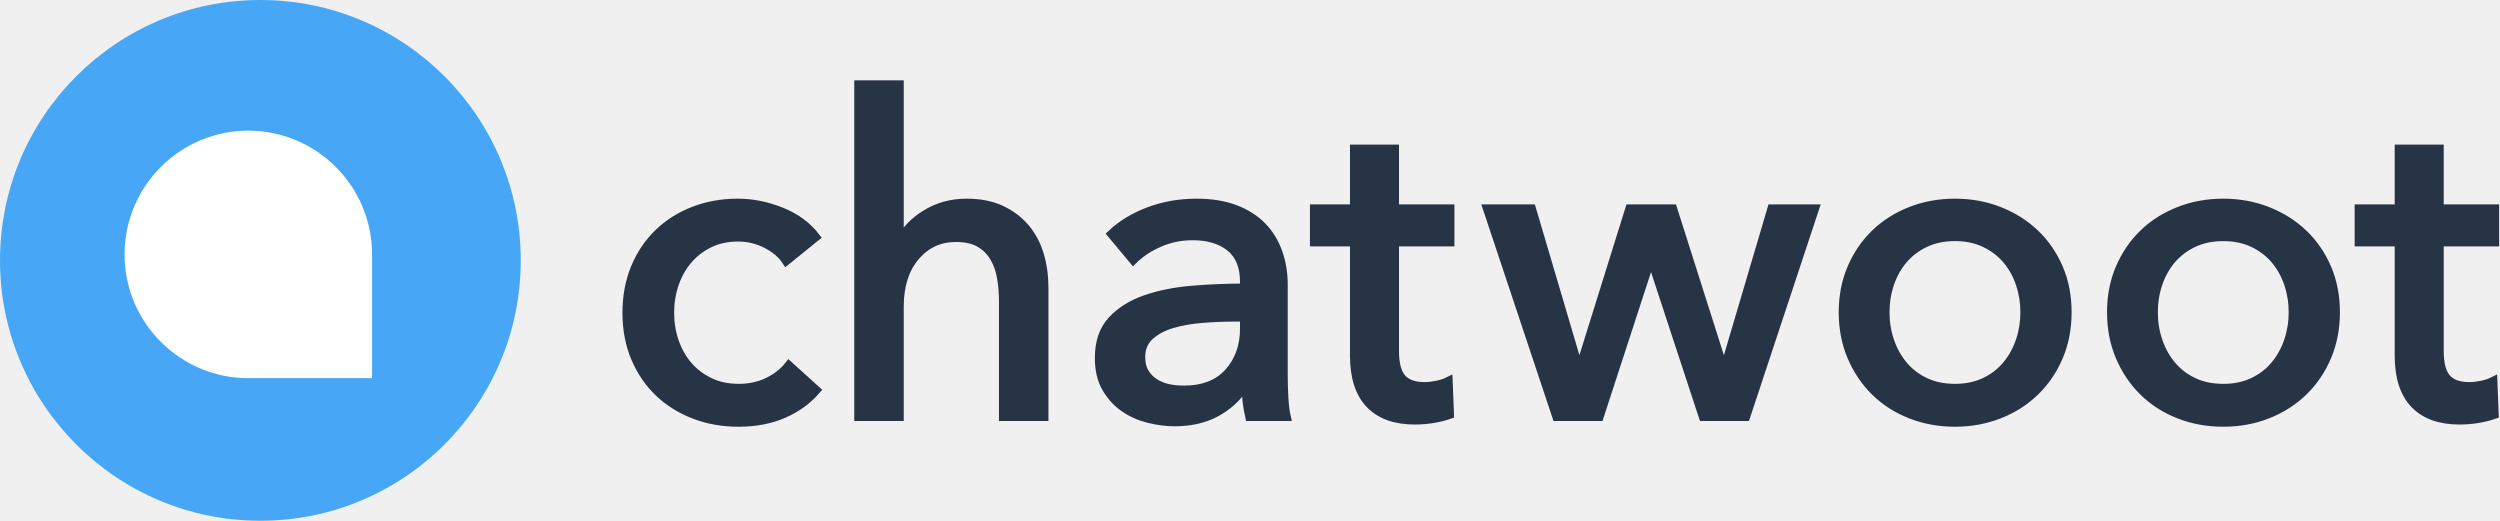
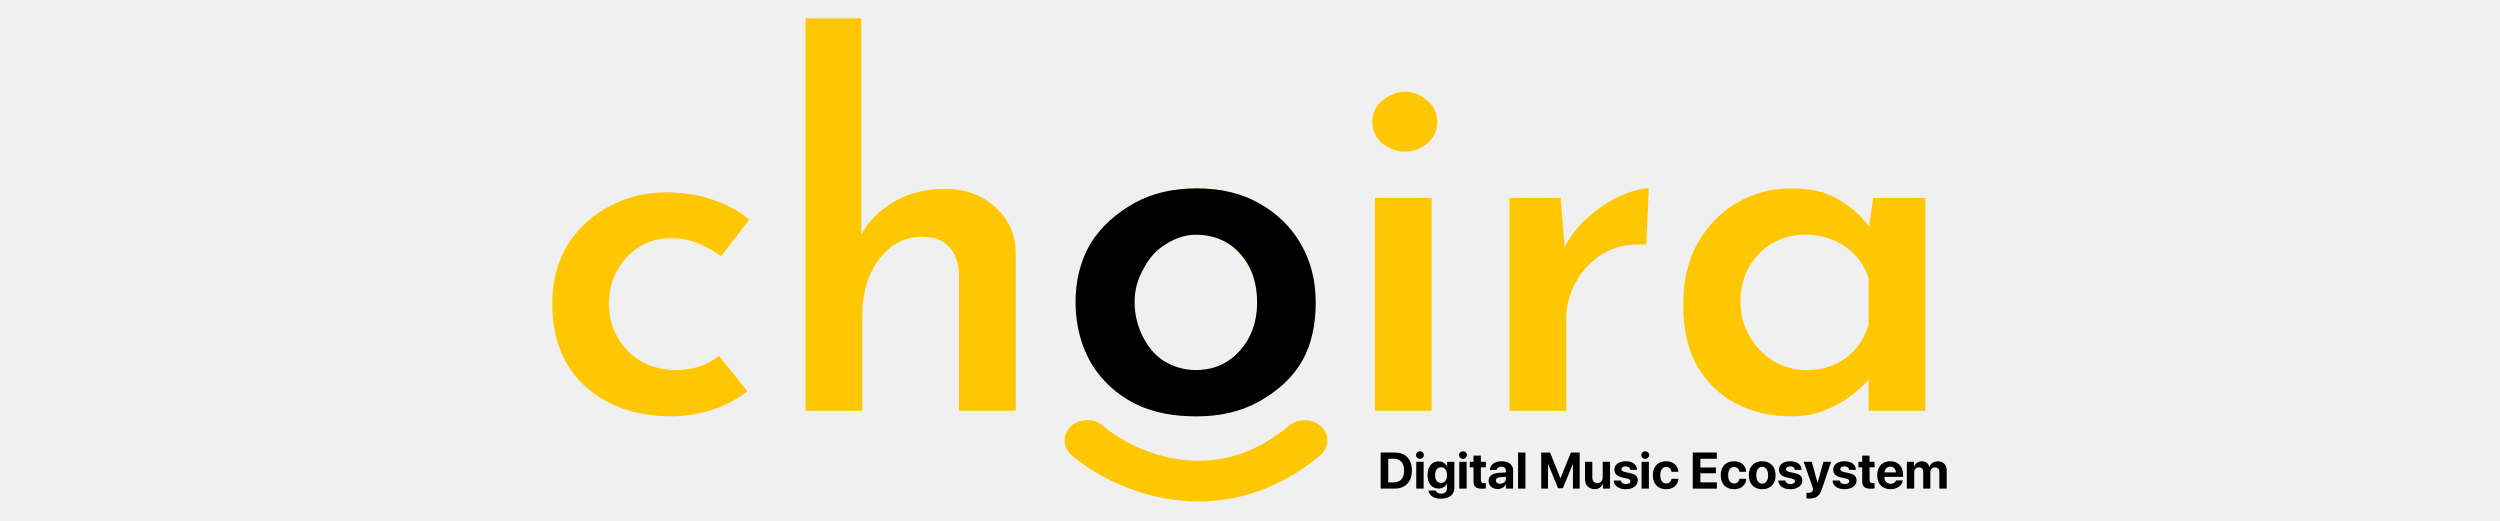
- <svg xmlns="http://www.w3.org/2000/svg" width="2458px" height="512px" viewBox="0 0 2458 512" version="1.1">
-   <g id="Logo" stroke="none" stroke-width="1" fill="none" fill-rule="evenodd">
-     <g id="on_white" fill-rule="nonzero">
-       <g id="woot-log">
-         <circle id="Oval" fill="#47A7F6" cx="256" cy="256" r="256" />
-         <path d="M362.808,368.808 L244.123,368.808 C178.699,368.808 125.457,315.562 125.457,250.122 C125.457,184.703 178.699,131.457 244.124,131.457 C309.565,131.457 362.808,184.703 362.808,250.122 L362.808,368.808 Z" id="Fill-1" stroke="#FFFFFF" stroke-width="6" fill="#FFFFFF" />
-       </g>
-       <path d="M772.982,256.848 C768.658,250.217 762.171,244.667 753.522,240.198 C744.872,235.73 735.647,233.495 725.844,233.495 C715.177,233.495 705.735,235.513 697.518,239.55 C689.302,243.586 682.31,248.992 676.544,255.767 C670.778,262.542 666.381,270.398 663.354,279.336 C660.327,288.273 658.813,297.643 658.813,307.446 C658.813,317.248 660.327,326.618 663.354,335.555 C666.381,344.493 670.778,352.349 676.544,359.124 C682.31,365.899 689.374,371.305 697.735,375.341 C706.095,379.378 715.609,381.396 726.277,381.396 C736.656,381.396 746.098,379.378 754.603,375.341 C763.108,371.305 770.099,365.827 775.577,358.908 L802.822,383.558 C794.173,393.649 783.361,401.505 770.387,407.127 C757.414,412.749 742.71,415.56 726.277,415.56 C710.42,415.56 695.789,412.965 682.382,407.776 C668.976,402.586 657.372,395.307 647.569,385.937 C637.767,376.567 630.055,365.251 624.433,351.989 C618.811,338.727 616,323.879 616,307.446 C616,291.3 618.739,276.597 624.217,263.335 C629.695,250.073 637.335,238.685 647.137,229.171 C656.939,219.657 668.544,212.305 681.95,207.115 C695.356,201.926 709.843,199.331 725.412,199.331 C739.827,199.331 754.17,202.214 768.441,207.98 C782.713,213.746 794.028,222.107 802.389,233.063 L772.982,256.848 Z M885.421,236.09 C890.322,225.999 898.683,217.35 910.504,210.143 C922.324,202.935 935.586,199.331 950.29,199.331 C963.552,199.331 974.94,201.565 984.454,206.034 C993.968,210.503 1001.896,216.485 1008.239,223.981 C1014.582,231.477 1019.267,240.27 1022.294,250.361 C1025.321,260.452 1026.835,271.263 1026.835,282.795 L1026.835,409.938 L986.184,409.938 L986.184,296.634 C986.184,288.273 985.535,280.345 984.238,272.849 C982.94,265.353 980.562,258.722 977.102,252.956 C973.643,247.19 968.958,242.577 963.047,239.117 C957.137,235.658 949.425,233.928 939.911,233.928 C923.766,233.928 910.504,240.054 900.125,252.307 C889.746,264.56 884.556,280.921 884.556,301.391 L884.556,409.938 L843.905,409.938 L843.905,83 L884.556,83 L884.556,236.09 L885.421,236.09 Z M1223.171,277.174 C1223.171,261.893 1218.558,250.577 1209.332,243.226 C1200.106,235.874 1187.853,232.198 1172.573,232.198 C1161.041,232.198 1150.157,234.432 1139.923,238.901 C1129.688,243.37 1121.111,249.064 1114.191,255.983 L1092.568,230.036 C1102.659,220.522 1114.984,213.026 1129.544,207.548 C1144.103,202.07 1159.743,199.331 1176.465,199.331 C1191.169,199.331 1203.926,201.421 1214.738,205.602 C1225.549,209.782 1234.415,215.476 1241.334,222.684 C1248.253,229.892 1253.443,238.396 1256.902,248.199 C1260.362,258.001 1262.092,268.524 1262.092,279.768 L1262.092,369.287 C1262.092,376.206 1262.308,383.486 1262.741,391.126 C1263.173,398.766 1263.966,405.037 1265.119,409.938 L1228.36,409.938 C1226.054,400.136 1224.9,390.333 1224.9,380.531 L1223.603,380.531 C1216.107,391.487 1206.665,399.991 1195.277,406.046 C1183.889,412.1 1170.411,415.128 1154.842,415.128 C1146.77,415.128 1138.337,414.046 1129.544,411.884 C1120.75,409.722 1112.75,406.19 1105.542,401.289 C1098.334,396.388 1092.352,389.901 1087.595,381.828 C1082.838,373.756 1080.46,363.809 1080.46,351.989 C1080.46,336.42 1084.64,324.095 1093.001,315.014 C1101.362,305.932 1112.317,299.013 1125.868,294.256 C1139.418,289.499 1154.698,286.399 1171.708,284.958 C1188.718,283.516 1205.872,282.795 1223.171,282.795 L1223.171,277.174 Z M1213.224,312.203 C1203.133,312.203 1192.682,312.635 1181.871,313.5 C1171.059,314.365 1161.257,316.095 1152.464,318.689 C1143.67,321.284 1136.391,325.176 1130.625,330.366 C1124.859,335.555 1121.976,342.475 1121.976,351.124 C1121.976,357.178 1123.201,362.224 1125.651,366.26 C1128.102,370.296 1131.345,373.612 1135.382,376.206 C1139.418,378.801 1143.887,380.603 1148.788,381.612 C1153.689,382.621 1158.734,383.126 1163.924,383.126 C1182.952,383.126 1197.584,377.432 1207.818,366.044 C1218.053,354.655 1223.171,340.312 1223.171,323.014 L1223.171,312.203 L1213.224,312.203 Z M1425.993,238.252 L1371.504,238.252 L1371.504,345.069 C1371.504,357.467 1373.81,366.332 1378.423,371.666 C1383.036,376.999 1390.388,379.666 1400.478,379.666 C1404.226,379.666 1408.263,379.234 1412.587,378.369 C1416.912,377.504 1420.804,376.206 1424.264,374.477 L1425.561,407.776 C1420.66,409.506 1415.254,410.875 1409.344,411.884 C1403.433,412.893 1397.307,413.398 1390.964,413.398 C1371.648,413.398 1356.872,408.064 1346.637,397.397 C1336.402,386.729 1331.285,370.729 1331.285,349.394 L1331.285,238.252 L1291.931,238.252 L1291.931,204.953 L1331.285,204.953 L1331.285,146.139 L1371.504,146.139 L1371.504,204.953 L1425.993,204.953 L1425.993,238.252 Z M1506.078,204.953 L1552.351,361.503 L1553.216,361.503 L1602.083,204.953 L1644.897,204.953 L1694.629,361.503 L1695.494,361.503 L1741.767,204.953 L1784.581,204.953 L1716.685,409.938 L1674.304,409.938 L1623.706,255.983 L1622.841,255.983 L1572.676,409.938 L1530.295,409.938 L1461.967,204.953 L1506.078,204.953 Z M2032.811,307.013 C2032.811,322.87 2030,337.429 2024.378,350.691 C2018.756,363.953 2010.972,375.413 2001.026,385.072 C1991.079,394.73 1979.331,402.226 1965.78,407.56 C1952.23,412.893 1937.671,415.56 1922.102,415.56 C1906.534,415.56 1891.974,412.893 1878.424,407.56 C1864.873,402.226 1853.197,394.73 1843.395,385.072 C1833.592,375.413 1825.88,363.953 1820.258,350.691 C1814.636,337.429 1811.825,322.87 1811.825,307.013 C1811.825,291.156 1814.636,276.669 1820.258,263.551 C1825.88,250.433 1833.592,239.117 1843.395,229.603 C1853.197,220.089 1864.873,212.665 1878.424,207.332 C1891.974,201.998 1906.534,199.331 1922.102,199.331 C1937.671,199.331 1952.23,201.998 1965.78,207.332 C1979.331,212.665 1991.079,220.089 2001.026,229.603 C2010.972,239.117 2018.756,250.433 2024.378,263.551 C2030,276.669 2032.811,291.156 2032.811,307.013 Z M1990.43,307.013 C1990.43,297.211 1988.917,287.841 1985.89,278.903 C1982.862,269.966 1978.466,262.11 1972.7,255.334 C1966.934,248.559 1959.798,243.154 1951.293,239.117 C1942.788,235.081 1933.058,233.063 1922.102,233.063 C1911.146,233.063 1901.416,235.081 1892.911,239.117 C1884.406,243.154 1877.271,248.559 1871.505,255.334 C1865.738,262.11 1861.342,269.966 1858.315,278.903 C1855.287,287.841 1853.774,297.211 1853.774,307.013 C1853.774,316.816 1855.287,326.185 1858.315,335.123 C1861.342,344.06 1865.738,351.989 1871.505,358.908 C1877.271,365.827 1884.406,371.305 1892.911,375.341 C1901.416,379.378 1911.146,381.396 1922.102,381.396 C1933.058,381.396 1942.788,379.378 1951.293,375.341 C1959.798,371.305 1966.934,365.827 1972.7,358.908 C1978.466,351.989 1982.862,344.06 1985.89,335.123 C1988.917,326.185 1990.43,316.816 1990.43,307.013 Z M2296.611,307.013 C2296.611,322.87 2293.8,337.429 2288.178,350.691 C2282.556,363.953 2274.771,375.413 2264.825,385.072 C2254.878,394.73 2243.13,402.226 2229.58,407.56 C2216.029,412.893 2201.47,415.56 2185.901,415.56 C2170.333,415.56 2155.774,412.893 2142.223,407.56 C2128.673,402.226 2116.996,394.73 2107.194,385.072 C2097.392,375.413 2089.68,363.953 2084.058,350.691 C2078.436,337.429 2075.625,322.87 2075.625,307.013 C2075.625,291.156 2078.436,276.669 2084.058,263.551 C2089.68,250.433 2097.392,239.117 2107.194,229.603 C2116.996,220.089 2128.673,212.665 2142.223,207.332 C2155.774,201.998 2170.333,199.331 2185.901,199.331 C2201.47,199.331 2216.029,201.998 2229.58,207.332 C2243.13,212.665 2254.878,220.089 2264.825,229.603 C2274.771,239.117 2282.556,250.433 2288.178,263.551 C2293.8,276.669 2296.611,291.156 2296.611,307.013 Z M2254.23,307.013 C2254.23,297.211 2252.716,287.841 2249.689,278.903 C2246.662,269.966 2242.265,262.11 2236.499,255.334 C2230.733,248.559 2223.597,243.154 2215.092,239.117 C2206.587,235.081 2196.857,233.063 2185.901,233.063 C2174.946,233.063 2165.215,235.081 2156.71,239.117 C2148.205,243.154 2141.07,248.559 2135.304,255.334 C2129.538,262.11 2125.141,269.966 2122.114,278.903 C2119.087,287.841 2117.573,297.211 2117.573,307.013 C2117.573,316.816 2119.087,326.185 2122.114,335.123 C2125.141,344.06 2129.538,351.989 2135.304,358.908 C2141.07,365.827 2148.205,371.305 2156.71,375.341 C2165.215,379.378 2174.946,381.396 2185.901,381.396 C2196.857,381.396 2206.587,379.378 2215.092,375.341 C2223.597,371.305 2230.733,365.827 2236.499,358.908 C2242.265,351.989 2246.662,344.06 2249.689,335.123 C2252.716,326.185 2254.23,316.816 2254.23,307.013 Z M2453.16,238.252 L2398.671,238.252 L2398.671,345.069 C2398.671,357.467 2400.977,366.332 2405.59,371.666 C2410.203,376.999 2417.554,379.666 2427.645,379.666 C2431.393,379.666 2435.429,379.234 2439.754,378.369 C2444.079,377.504 2447.971,376.206 2451.43,374.477 L2452.728,407.776 C2447.827,409.506 2442.421,410.875 2436.511,411.884 C2430.6,412.893 2424.474,413.398 2418.131,413.398 C2398.815,413.398 2384.039,408.064 2373.804,397.397 C2363.569,386.729 2358.452,370.729 2358.452,349.394 L2358.452,238.252 L2319.098,238.252 L2319.098,204.953 L2358.452,204.953 L2358.452,146.139 L2398.671,146.139 L2398.671,204.953 L2453.16,204.953 L2453.16,238.252 Z" id="chatwoot" stroke="#273445" stroke-width="8" fill="#273444" />
-     </g>
-   </g>
+ <svg xmlns="http://www.w3.org/2000/svg" width="2458" height="512" viewBox="0 0 2458 512" fill="none">
+   <path d="M734.76 384.573C725.463 392.159 714.007 398.26 700.393 402.877C687.111 407.165 673.663 409.308 660.048 409.308C636.805 409.308 616.384 404.856 598.785 395.951C581.186 387.047 567.406 374.35 557.444 357.859C547.815 341.369 543 321.746 543 298.99C543 276.234 548.147 256.611 558.44 240.121C569.066 223.631 582.846 211.098 599.781 202.523C616.716 193.619 634.978 189.167 654.57 189.167C672.168 189.167 687.775 191.64 701.389 196.587C715.003 201.204 726.791 207.635 736.752 215.88L708.86 251.994C703.547 247.706 696.574 243.748 687.941 240.121C679.639 236.163 670.176 234.184 659.55 234.184C648.261 234.184 637.967 236.988 628.669 242.594C619.704 248.201 612.399 255.951 606.754 265.845C601.441 275.409 598.785 286.458 598.785 298.99C598.785 316.799 604.928 332.135 617.214 344.997C629.5 357.53 645.438 363.796 665.029 363.796C681.3 363.796 695.246 359.179 706.868 349.944L734.76 384.573Z" fill="#FFC701" />
+   <path d="M791.961 403.867V18H846.75V230.721C854.055 217.529 864.681 206.811 878.627 198.566C892.905 189.991 909.84 185.704 929.431 185.704C949.022 185.704 965.292 191.64 978.242 203.513C991.525 215.056 998.332 230.062 998.664 248.531V403.867H942.879V268.319C942.215 257.765 939.06 249.355 933.415 243.089C928.103 236.493 919.303 233.03 907.017 232.7C889.751 232.7 875.472 240.121 864.183 254.962C853.225 269.803 847.746 288.436 847.746 310.863V403.867H791.961Z" fill="#FFC701" />
+   <path d="M1058.1 297.011C1058.1 275.904 1063.08 256.941 1073.04 240.121C1083.34 223.301 1097.28 209.944 1114.88 200.05C1132.81 190.156 1153.4 185.209 1176.64 185.209C1200.22 185.209 1220.64 190.156 1237.91 200.05C1255.51 209.944 1269.12 223.301 1278.75 240.121C1288.38 256.941 1293.2 275.904 1293.2 297.011C1293.2 318.119 1288.38 337.247 1278.75 354.397C1269.12 371.216 1255.51 384.573 1237.91 394.467C1220.31 404.361 1199.72 409.308 1176.15 409.308C1153.24 409.308 1132.81 404.856 1114.88 395.951C1097.28 386.717 1083.34 373.69 1073.04 356.87C1063.08 340.05 1058.1 320.097 1058.1 297.011ZM1114.39 297.506C1114.39 310.038 1117.04 321.417 1122.35 331.64C1127.67 341.534 1134.81 349.45 1143.77 355.386C1153.07 360.993 1163.53 363.796 1175.15 363.796C1193.41 363.796 1208.19 357.53 1219.48 344.997C1230.77 332.135 1236.41 316.305 1236.41 297.506C1236.41 278.707 1230.77 262.877 1219.48 250.015C1208.19 237.152 1193.41 230.721 1175.15 230.721C1163.53 230.721 1153.07 233.854 1143.77 240.121C1134.81 246.057 1127.67 254.137 1122.35 264.361C1117.04 274.255 1114.39 285.303 1114.39 297.506Z" fill="#FFC701" />
+   <path d="M1351.81 194.608H1407.6V403.867H1351.81V194.608ZM1349.32 119.908C1349.32 111.334 1352.64 104.243 1359.28 98.636C1366.26 93.03 1373.73 90.226 1381.7 90.226C1389.33 90.226 1396.47 93.03 1403.11 98.636C1409.76 104.243 1413.08 111.334 1413.08 119.908C1413.08 128.483 1409.76 135.574 1403.11 141.181C1396.47 146.457 1389.33 149.096 1381.7 149.096C1373.73 149.096 1366.26 146.457 1359.28 141.181C1352.64 135.574 1349.32 128.483 1349.32 119.908Z" fill="#FFC701" />
+   <path d="M1534.42 194.608L1538.41 243.089C1544.38 231.216 1552.52 220.992 1562.81 212.417C1573.1 203.513 1583.56 196.752 1594.19 192.135C1605.15 187.517 1614.11 185.209 1621.09 185.209L1618.6 240.615C1602.66 239.296 1588.71 242.099 1576.76 249.025C1565.14 255.951 1556 265.35 1549.36 277.223C1543.05 288.766 1539.9 300.969 1539.9 313.831V403.867H1484.11V194.608H1534.42Z" fill="#FFC701" />
+   <path d="M1761.01 409.308C1741.09 409.308 1723.16 405.186 1707.22 396.941C1691.28 388.696 1678.5 376.493 1668.87 360.333C1659.57 344.173 1654.92 323.89 1654.92 299.485C1654.92 275.739 1659.74 255.456 1669.36 238.637C1679.33 221.487 1692.28 208.295 1708.21 199.061C1724.49 189.826 1742.08 185.209 1761.01 185.209C1780.6 185.209 1796.37 189.002 1808.33 196.587C1820.61 203.843 1830.41 212.582 1837.72 222.806L1841.7 194.608H1893V403.867H1837.22V373.195C1833.56 377.483 1828.25 382.43 1821.28 388.036C1814.31 393.643 1805.67 398.59 1795.38 402.877C1785.42 407.165 1773.96 409.308 1761.01 409.308ZM1776.45 363.796C1791.39 363.796 1804.18 359.838 1814.8 351.923C1825.43 344.008 1832.9 333.124 1837.22 319.273V273.76C1833.23 260.898 1825.6 250.509 1814.31 242.594C1803.02 234.679 1789.73 230.721 1774.46 230.721C1762.84 230.721 1752.21 233.525 1742.58 239.131C1733.28 244.408 1725.65 252.158 1719.67 262.382C1714.03 272.276 1711.2 283.654 1711.2 296.517C1711.2 309.049 1714.19 320.427 1720.17 330.651C1726.15 340.875 1733.95 348.955 1743.58 354.891C1753.54 360.828 1764.5 363.796 1776.45 363.796Z" fill="#FFC701" />
+   <path fill-rule="evenodd" clip-rule="evenodd" d="M1299.12 419.428C1307.52 427.497 1307.03 440.14 1298.02 447.669C1249.55 488.173 1197.97 497.435 1153.21 491.256C1109.63 485.24 1073.8 464.839 1053.56 447.494C1044.66 439.864 1044.35 427.216 1052.87 419.244C1061.39 411.272 1075.51 410.994 1084.42 418.624C1099.36 431.436 1127.13 447.222 1160.01 451.761C1191.71 456.137 1229.44 450.321 1267.58 418.45C1276.59 410.922 1290.71 411.36 1299.12 419.428Z" fill="#FFC701" />
+   <path d="M1057.46 297.091C1057.46 275.984 1062.28 256.204 1072.24 239.384C1082.54 222.564 1097.96 209.408 1115.56 199.514C1133.49 189.62 1153.81 185.257 1177.05 185.257C1200.63 185.257 1221.05 190.204 1238.32 200.098C1255.92 209.993 1269.53 223.349 1279.16 240.169C1288.79 256.989 1293.6 275.953 1293.6 297.06C1293.6 318.167 1289.98 337.648 1280.35 354.798C1270.72 371.618 1255.92 384.622 1238.32 394.516C1220.72 404.41 1200.13 409.357 1176.56 409.357C1153.64 409.357 1133.49 405.671 1115.56 396.766C1097.96 387.532 1083.59 374.765 1073.3 357.945C1063.34 341.126 1057.46 320.177 1057.46 297.091ZM1115.56 297.091C1115.56 309.623 1118.69 321.491 1124.01 331.715C1129.32 341.609 1135.11 348.861 1144.08 354.798C1153.38 360.404 1163.94 363.844 1175.56 363.844C1193.82 363.844 1207.79 357.27 1219.08 344.738C1230.37 331.876 1235.98 316.322 1235.98 297.523C1235.98 278.725 1231.18 262.926 1219.89 250.063C1208.6 237.201 1193.82 230.77 1175.56 230.77C1163.94 230.77 1153.38 235.216 1144.08 241.483C1135.11 247.419 1129.03 255.08 1123.71 265.304C1118.4 275.198 1115.56 284.888 1115.56 297.091Z" fill="black" />
+   <path d="M1357.47 444.926V480.41H1371.11C1381.83 480.41 1388.15 473.795 1388.15 462.533C1388.15 451.27 1381.83 444.926 1371.11 444.926H1357.47ZM1364.95 451.049H1370.22C1376.81 451.049 1380.52 455.131 1380.52 462.557C1380.52 470.23 1376.91 474.263 1370.22 474.263H1364.95V451.049Z" fill="black" />
+   <path d="M1392.48 480.41H1399.71V454.049H1392.48V480.41ZM1396.09 451.147C1398.27 451.147 1399.96 449.5 1399.96 447.434C1399.96 445.344 1398.27 443.721 1396.09 443.721C1393.92 443.721 1392.23 445.344 1392.23 447.434C1392.23 449.5 1393.92 451.147 1396.09 451.147Z" fill="black" />
+   <path d="M1416.79 474.804C1413.2 474.804 1410.97 472 1410.97 467.181C1410.97 462.385 1413.23 459.385 1416.79 459.385C1420.41 459.385 1422.71 462.434 1422.71 467.181C1422.71 471.951 1420.41 474.804 1416.79 474.804ZM1416.67 490.345C1424.62 490.345 1429.92 486.337 1429.92 480.042V454.049H1422.78V458.647H1422.66C1421.27 455.623 1418.28 453.631 1414.47 453.631C1407.73 453.631 1403.57 458.77 1403.57 467.131C1403.57 475.369 1407.86 480.337 1414.34 480.337C1418.18 480.337 1421.3 478.419 1422.54 475.615H1422.69V480.238C1422.69 483.288 1420.61 485.353 1416.87 485.353C1414.12 485.353 1412.04 484.099 1411.47 482.279H1404.39C1404.96 486.976 1409.69 490.345 1416.67 490.345Z" fill="black" />
+   <path d="M1434.77 480.41H1442V454.049H1434.77V480.41ZM1438.38 451.147C1440.56 451.147 1442.25 449.5 1442.25 447.434C1442.25 445.344 1440.56 443.721 1438.38 443.721C1436.2 443.721 1434.52 445.344 1434.52 447.434C1434.52 449.5 1436.2 451.147 1438.38 451.147Z" fill="black" />
+   <path d="M1448.76 447.975V454.049H1445.02V459.459H1448.76V473.304C1448.76 478.443 1451.18 480.509 1457.42 480.509C1458.88 480.509 1460.12 480.386 1460.86 480.214V474.927C1460.42 475 1459.75 475.05 1459.11 475.05C1456.98 475.05 1455.99 474.091 1455.99 472.074V459.459H1460.89V454.049H1455.99V447.975H1448.76Z" fill="black" />
+   <path d="M1474.85 475.64C1472.4 475.64 1470.77 474.41 1470.77 472.443C1470.77 470.574 1472.3 469.369 1475 469.172L1480.6 468.828V470.746C1480.6 473.599 1478 475.64 1474.85 475.64ZM1472.48 480.828C1475.79 480.828 1479.09 479.181 1480.57 476.378H1480.72V480.41H1487.7V462.287C1487.7 456.975 1483.27 453.483 1476.46 453.483C1469.43 453.483 1465.05 457 1464.78 462.115H1471.39C1471.73 460.172 1473.44 458.844 1476.14 458.844C1478.86 458.844 1480.6 460.27 1480.6 462.73V464.475L1473.91 464.869C1467.3 465.262 1463.59 468.041 1463.59 472.836C1463.59 477.582 1467.42 480.828 1472.48 480.828Z" fill="black" />
+   <path d="M1492.56 480.41H1499.78V444.926H1492.56V480.41Z" fill="black" />
+   <path d="M1553.16 480.41V444.926H1544.5L1534.35 470.082H1534.15L1524 444.926H1515.33V480.41H1521.99V456.459H1522.19L1531.9 480.066H1536.6L1546.31 456.459H1546.5V480.41H1553.16Z" fill="black" />
+   <path d="M1583 454.049H1575.77V469.148C1575.77 472.64 1573.76 474.927 1570.55 474.927C1567.35 474.927 1565.59 473.058 1565.59 469.541V454.049H1558.36V471.041C1558.36 477.189 1562.18 480.902 1567.92 480.902C1571.93 480.902 1574.56 478.984 1575.87 475.664H1576.02V480.41H1583V454.049Z" fill="black" />
+   <path d="M1587.26 461.795C1587.26 465.68 1589.83 468.287 1594.86 469.418L1599.76 470.5C1602.14 471.066 1603.03 471.804 1603.03 473.132C1603.03 474.853 1601.37 475.935 1598.62 475.935C1595.75 475.935 1593.99 474.656 1593.65 472.443H1586.59C1586.99 477.582 1591.34 480.976 1598.42 480.976C1605.43 480.976 1610.23 477.558 1610.23 472.369C1610.23 468.435 1608.08 466.344 1602.76 465.164L1597.68 464.082C1595.35 463.541 1594.21 462.656 1594.21 461.352C1594.21 459.656 1595.85 458.524 1598.35 458.524C1601.02 458.524 1602.73 459.828 1602.88 461.943H1609.54C1609.44 456.828 1605.11 453.483 1598.45 453.483C1591.64 453.483 1587.26 456.779 1587.26 461.795Z" fill="black" />
+   <path d="M1613.97 480.41H1621.2V454.049H1613.97V480.41ZM1617.59 451.147C1619.77 451.147 1621.45 449.5 1621.45 447.434C1621.45 445.344 1619.77 443.721 1617.59 443.721C1615.41 443.721 1613.72 445.344 1613.72 447.434C1613.72 449.5 1615.41 451.147 1617.59 451.147Z" fill="black" />
+   <path d="M1650.15 463.861C1649.82 457.885 1645.27 453.483 1638.09 453.483C1630.14 453.483 1625.06 458.746 1625.06 467.205C1625.06 475.812 1630.14 480.976 1638.14 480.976C1645.12 480.976 1649.8 476.968 1650.17 470.746H1643.44C1642.99 473.623 1641.11 475.345 1638.21 475.345C1634.62 475.345 1632.39 472.394 1632.39 467.205C1632.39 462.115 1634.62 459.115 1638.19 459.115C1641.16 459.115 1643.01 461.082 1643.44 463.861H1650.15Z" fill="black" />
+   <path d="M1688 474.263H1671.81V465.312H1687.09V459.606H1671.81V451.049H1688V444.926H1664.33V480.41H1688V474.263Z" fill="black" />
+   <path d="M1716.89 463.861C1716.57 457.885 1712.02 453.483 1704.84 453.483C1696.89 453.483 1691.81 458.746 1691.81 467.205C1691.81 475.812 1696.89 480.976 1704.89 480.976C1711.87 480.976 1716.55 476.968 1716.92 470.746H1710.19C1709.74 473.623 1707.86 475.345 1704.96 475.345C1701.37 475.345 1699.14 472.394 1699.14 467.205C1699.14 462.115 1701.37 459.115 1704.94 459.115C1707.91 459.115 1709.76 461.082 1710.19 463.861H1716.89Z" fill="black" />
+   <path d="M1732.59 480.976C1740.61 480.976 1745.74 475.886 1745.74 467.205C1745.74 458.647 1740.54 453.483 1732.59 453.483C1724.64 453.483 1719.45 458.672 1719.45 467.205C1719.45 475.861 1724.57 480.976 1732.59 480.976ZM1732.59 475.492C1729.03 475.492 1726.77 472.517 1726.77 467.23C1726.77 461.992 1729.08 458.967 1732.59 458.967C1736.11 458.967 1738.39 461.992 1738.39 467.23C1738.39 472.517 1736.13 475.492 1732.59 475.492Z" fill="black" />
+   <path d="M1749.03 461.795C1749.03 465.68 1751.61 468.287 1756.63 469.418L1761.54 470.5C1763.91 471.066 1764.8 471.804 1764.8 473.132C1764.8 474.853 1763.14 475.935 1760.4 475.935C1757.52 475.935 1755.77 474.656 1755.42 472.443H1748.36C1748.76 477.582 1753.12 480.976 1760.2 480.976C1767.2 480.976 1772.01 477.558 1772.01 472.369C1772.01 468.435 1769.85 466.344 1764.53 465.164L1759.46 464.082C1757.13 463.541 1755.99 462.656 1755.99 461.352C1755.99 459.656 1757.62 458.524 1760.12 458.524C1762.8 458.524 1764.51 459.828 1764.65 461.943H1771.31C1771.22 456.828 1766.88 453.483 1760.22 453.483C1753.41 453.483 1749.03 456.779 1749.03 461.795Z" fill="black" />
+   <path d="M1778.87 490.173C1785.65 490.173 1788.97 487.763 1791.25 481.001L1800.38 454.049H1792.76L1787.11 474.656H1786.99L1781.34 454.049H1773.39L1782.63 480.435C1782.68 480.533 1782.41 481.591 1782.41 481.689C1781.91 483.779 1780.6 484.615 1777.95 484.615C1777.68 484.615 1776.37 484.615 1776.14 484.566V490.099C1776.37 490.148 1778.62 490.173 1778.87 490.173Z" fill="black" />
+   <path d="M1802.41 461.795C1802.41 465.68 1804.99 468.287 1810.01 469.418L1814.92 470.5C1817.29 471.066 1818.18 471.804 1818.18 473.132C1818.18 474.853 1816.52 475.935 1813.78 475.935C1810.9 475.935 1809.15 474.656 1808.8 472.443H1801.74C1802.14 477.582 1806.5 480.976 1813.58 480.976C1820.58 480.976 1825.39 477.558 1825.39 472.369C1825.39 468.435 1823.23 466.344 1817.91 465.164L1812.84 464.082C1810.51 463.541 1809.37 462.656 1809.37 461.352C1809.37 459.656 1811 458.524 1813.5 458.524C1816.18 458.524 1817.89 459.828 1818.03 461.943H1824.69C1824.6 456.828 1820.26 453.483 1813.6 453.483C1806.79 453.483 1802.41 456.779 1802.41 461.795Z" fill="black" />
+   <path d="M1830.93 447.975V454.049H1827.2V459.459H1830.93V473.304C1830.93 478.443 1833.36 480.509 1839.6 480.509C1841.06 480.509 1842.3 480.386 1843.04 480.214V474.927C1842.6 475 1841.93 475.05 1841.28 475.05C1839.15 475.05 1838.16 474.091 1838.16 472.074V459.459H1843.07V454.049H1838.16V447.975H1830.93Z" fill="black" />
+   <path d="M1858.54 458.795C1861.76 458.795 1863.96 461.107 1864.11 464.475H1852.85C1853.09 461.18 1855.37 458.795 1858.54 458.795ZM1864.21 472.345C1863.54 474.361 1861.51 475.664 1858.86 475.664C1855.17 475.664 1852.77 473.082 1852.77 469.32V468.877H1871.07V466.689C1871.07 458.672 1866.19 453.483 1858.47 453.483C1850.62 453.483 1845.67 458.943 1845.67 467.353C1845.67 475.787 1850.57 480.976 1858.74 480.976C1865.3 480.976 1870.05 477.509 1870.85 472.345H1864.21Z" fill="black" />
+   <path d="M1874.81 480.41H1882.04V464.5C1882.04 461.549 1883.89 459.484 1886.64 459.484C1889.32 459.484 1890.92 461.156 1890.92 463.984V480.41H1897.88V464.402C1897.88 461.475 1899.69 459.484 1902.44 459.484C1905.24 459.484 1906.77 461.156 1906.77 464.205V480.41H1914V462.41C1914 457.098 1910.51 453.557 1905.31 453.557C1901.42 453.557 1898.25 455.647 1897.06 458.967H1896.92C1896.03 455.524 1893.35 453.557 1889.51 453.557C1885.9 453.557 1883.05 455.647 1881.94 458.82H1881.79V454.049H1874.81V480.41Z" fill="black" />
</svg>
